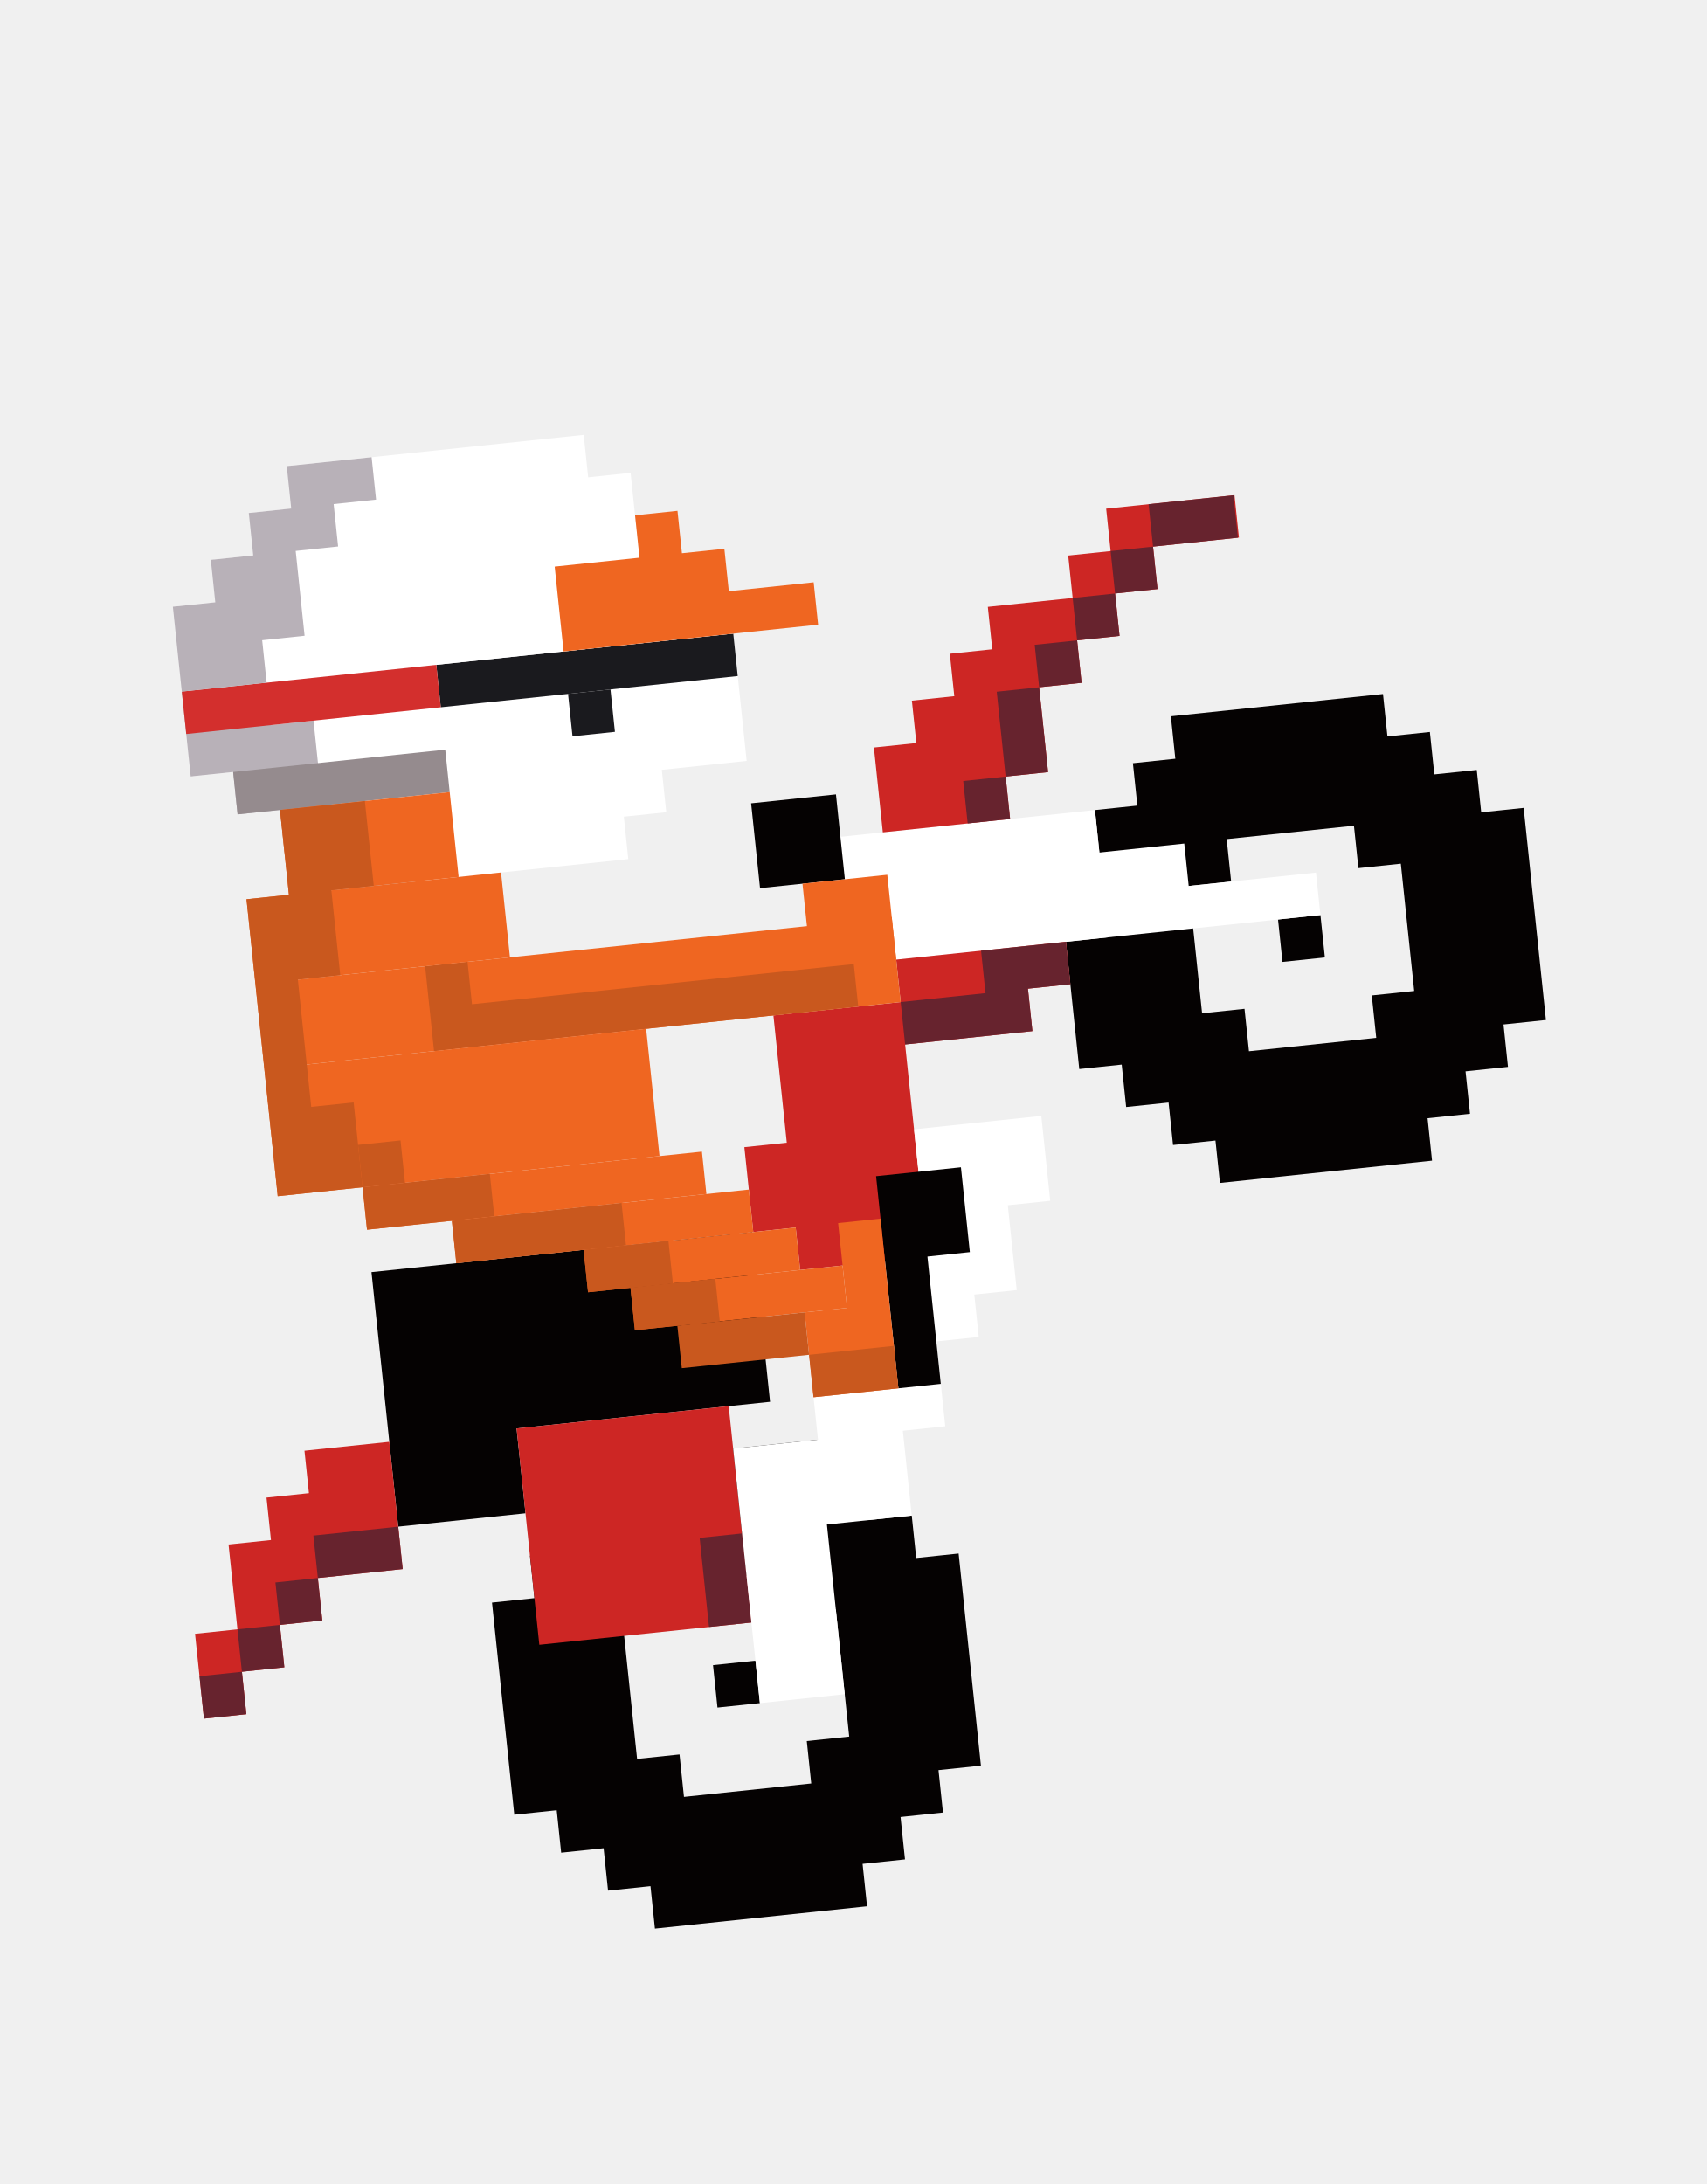
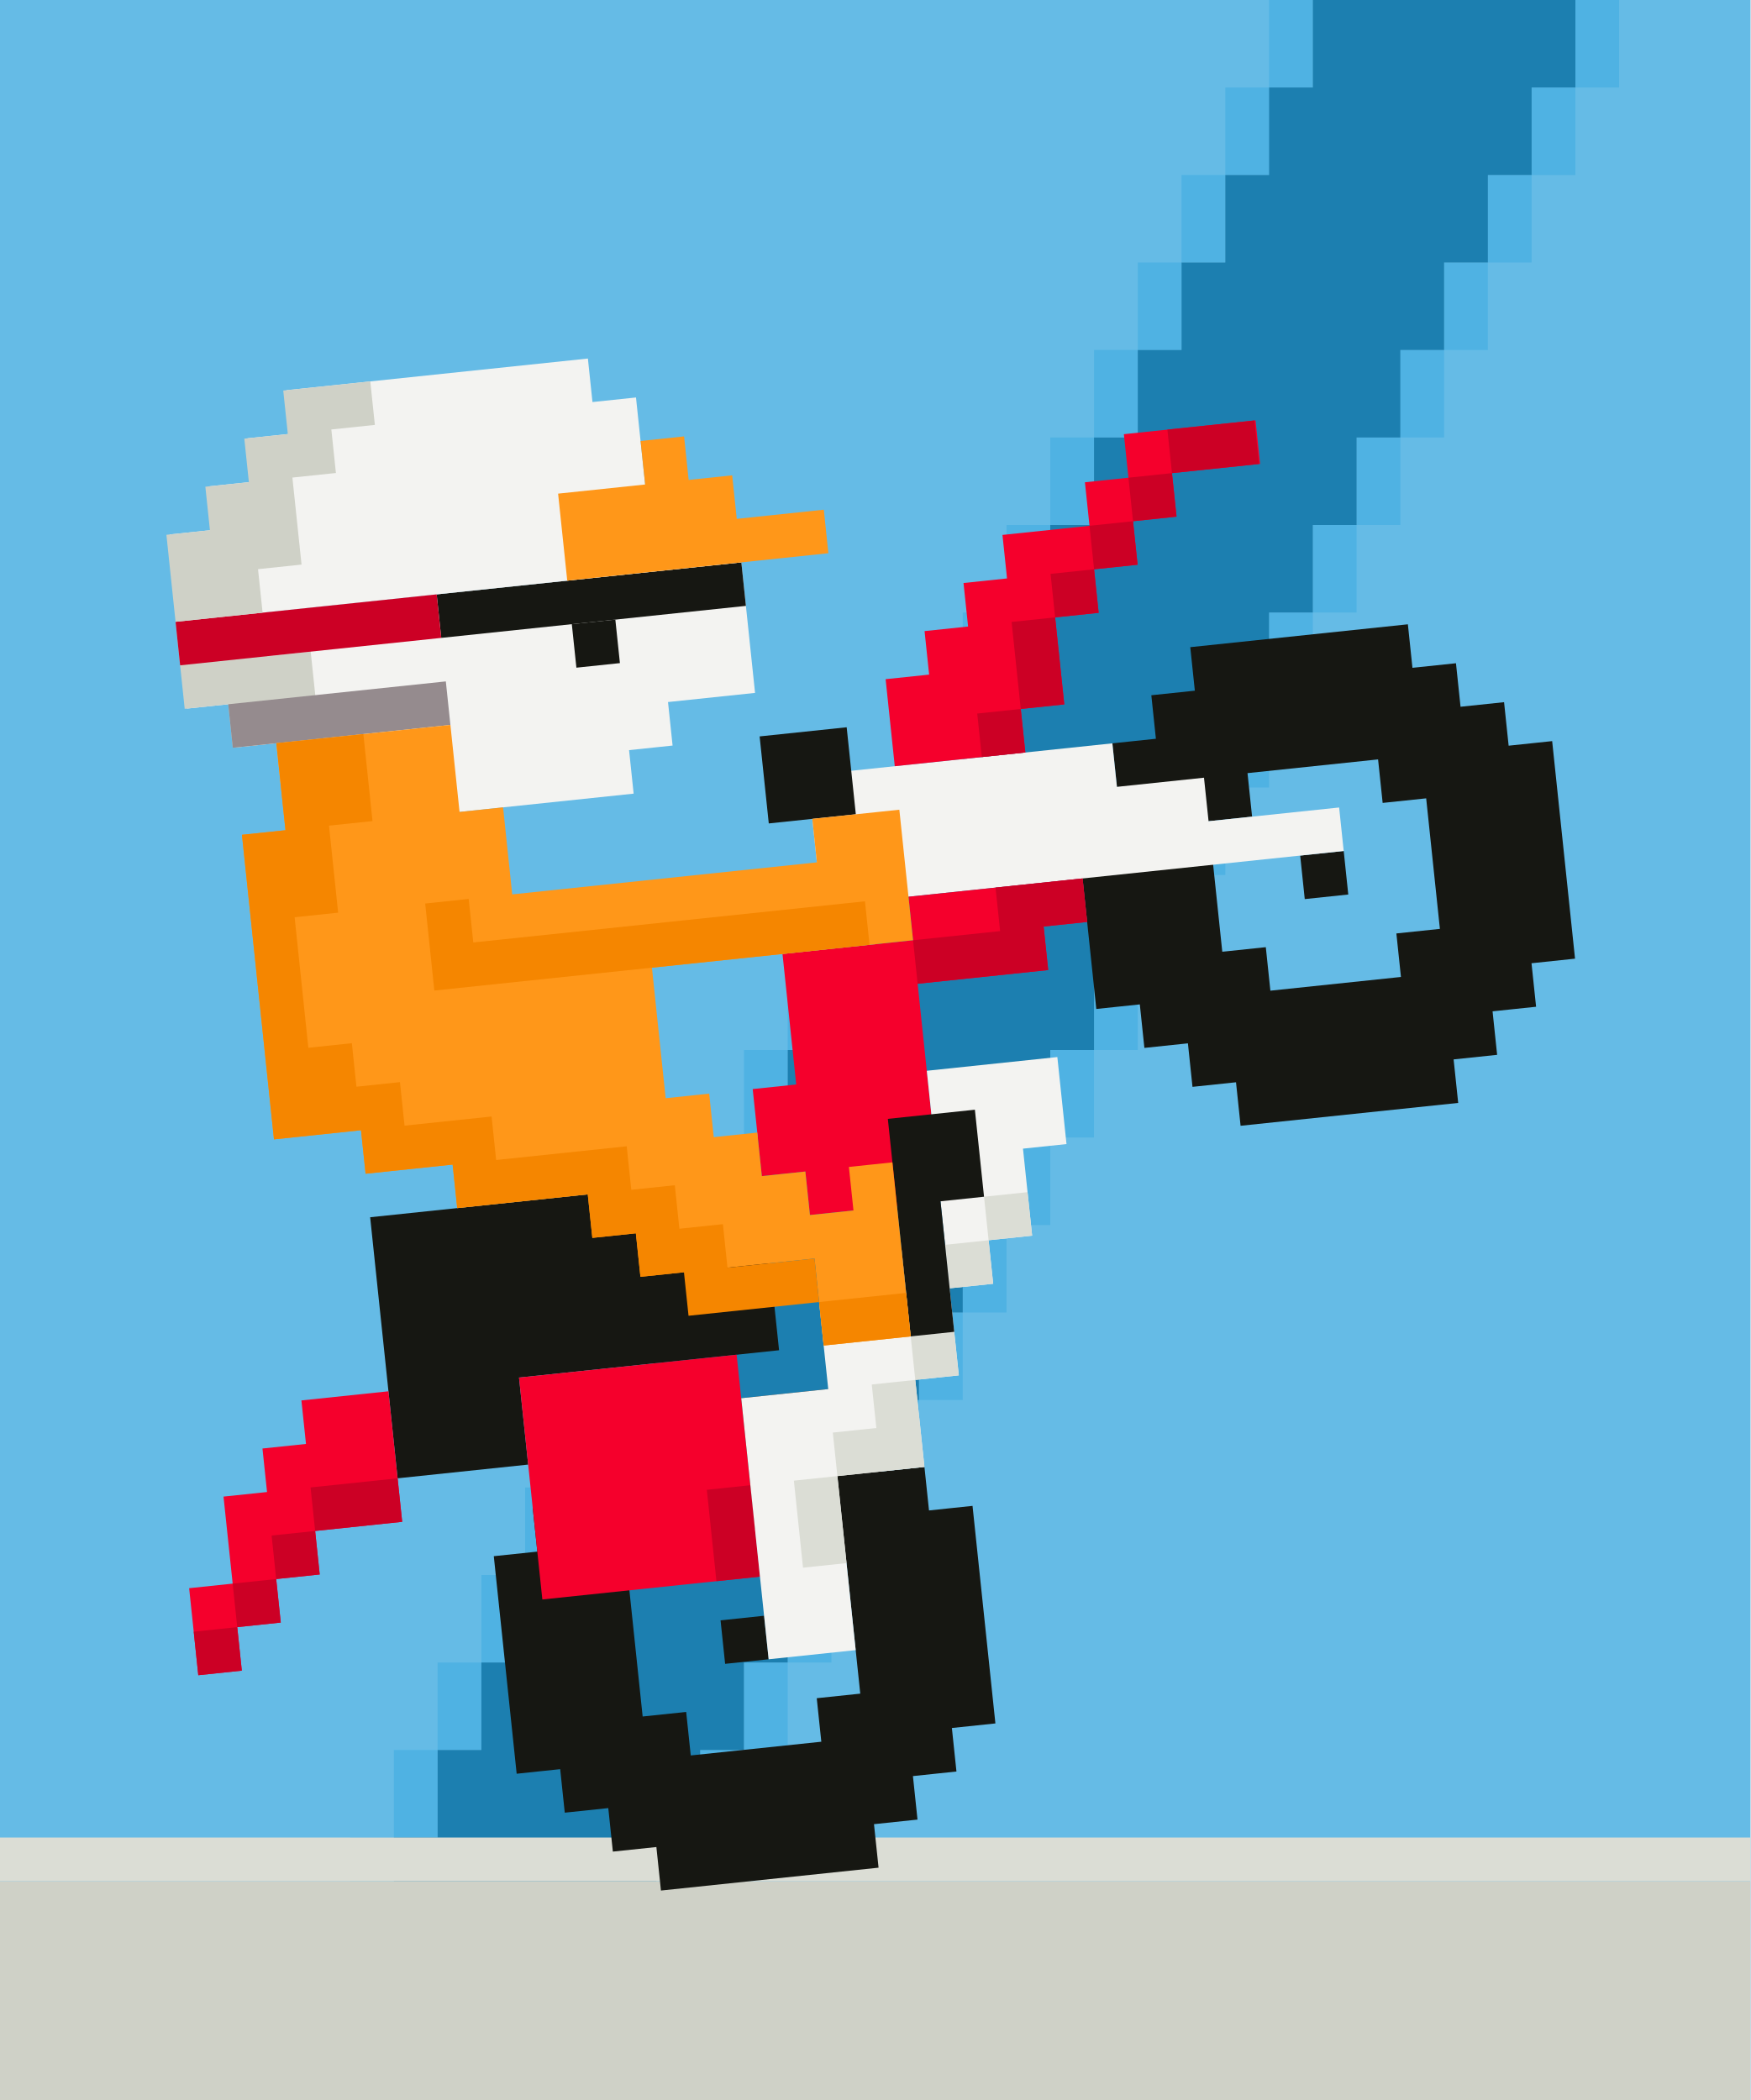
- <svg xmlns="http://www.w3.org/2000/svg" width="800" height="1024" viewBox="0 0 800 1024" fill="none">
-   <g id="svgBike">
-     <g id="tireBack">
-       <path d="M334.312 780.725L354.202 778.634L356.293 798.524L336.402 800.615L334.312 780.725Z" fill="#050202" />
-       <path fill-rule="evenodd" clip-rule="evenodd" d="M284.078 685.454L383.53 675.001L385.621 694.891L405.511 692.801L407.602 712.691L427.492 710.6L429.583 730.491L449.473 728.4L459.926 827.853L440.036 829.943L442.126 849.834L422.236 851.924L424.326 871.815L404.436 873.905L406.526 893.796L307.074 904.248L304.984 884.358L285.093 886.449L283.003 866.558L263.112 868.649L261.022 848.758L241.131 850.849L230.678 751.397L250.569 749.306L248.478 729.416L268.369 727.325L266.278 707.435L286.169 705.344L284.078 685.454ZM298.712 824.687L292.44 765.015L312.331 762.925L310.24 743.034L369.912 736.763L372.002 756.653L391.893 754.562L398.164 814.234L378.274 816.324L380.364 836.215L320.693 842.487L318.602 822.596L298.712 824.687Z" fill="#050202" />
-     </g>
-     <g id="tireFront">
-       <path d="M599.219 431.119L619.11 429.029L621.2 448.919L601.31 451.01L599.219 431.119Z" fill="#050202" />
-       <path fill-rule="evenodd" clip-rule="evenodd" d="M548.985 335.848L648.438 325.395L650.528 345.286L670.419 343.195L672.509 363.086L692.4 360.995L694.49 380.885L714.381 378.795L724.834 478.247L704.943 480.338L707.034 500.228L687.143 502.319L689.234 522.209L669.343 524.3L671.434 544.19L571.982 554.643L569.891 534.752L550.001 536.843L547.91 516.953L528.02 519.043L525.929 499.153L506.039 501.243L495.586 401.791L515.476 399.7L513.386 379.81L533.276 377.719L531.186 357.829L551.076 355.738L548.985 335.848ZM563.619 475.081L557.348 415.41L577.238 413.319L575.148 393.429L634.819 387.157L636.91 407.048L656.8 404.957L663.072 464.628L643.181 466.719L645.272 486.609L585.6 492.881L583.51 472.991L563.619 475.081Z" fill="#050202" />
-     </g>
-     <g id="bikeBack">
-       <path id="Union" d="M352.69 577.691L174.173 596.454L186.716 715.797L246.388 709.525L242.207 669.744L361.052 657.253L352.69 577.691Z" fill="#050202" />
-       <rect id="Rectangle 26" x="242.207" y="669.744" width="100" height="102" transform="rotate(-6 242.207 669.744)" fill="#CD2624" />
-       <rect id="Rectangle 27" x="328.04" y="721.053" width="20" height="42" transform="rotate(-6 328.04 721.053)" fill="#67232E" />
-       <path id="Union_2" d="M436.93 609.058L417.039 611.148L419.13 631.039L379.349 635.22L383.53 675.001L343.749 679.182L356.293 798.525L396.074 794.343L387.711 714.782L427.492 710.6L423.311 670.82L443.202 668.729L436.93 609.058Z" fill="white" />
-       <path id="Union_3" d="M142.754 680.197L182.535 676.016L188.807 735.687L149.026 739.868L151.117 759.759L131.226 761.849L133.317 781.74L113.426 783.83L115.517 803.721L95.626 805.811L91.445 766.031L111.336 763.94L107.155 724.159L127.045 722.069L124.955 702.178L144.845 700.088L142.754 680.197Z" fill="#CD2624" />
-       <path id="Union_4" fill-rule="evenodd" clip-rule="evenodd" d="M146.936 719.978L186.716 715.797L188.807 735.687L149.026 739.868L146.936 719.978ZM131.226 761.849L151.117 759.759L149.026 739.868L129.136 741.959L131.226 761.849ZM113.426 783.83L111.336 763.94L131.226 761.849L133.317 781.74L113.426 783.83ZM113.426 783.83L115.517 803.721L95.626 805.811L93.536 785.921L113.426 783.83Z" fill="#67232E" />
-     </g>
-     <g id="bikeFront">
-       <g id="bikeFront_2">
-         <g id="Group 3">
-           <rect id="Rectangle 46" x="374.153" y="394.444" width="140" height="60" transform="rotate(-6 374.153 394.444)" fill="white" />
-           <path id="Union_5" fill-rule="evenodd" clip-rule="evenodd" d="M555.257 395.519L475.695 403.882L479.877 443.663L499.767 441.572L559.438 435.3L619.11 429.029L617.019 409.138L557.348 415.41L555.257 395.519Z" fill="white" />
+ <svg xmlns="http://www.w3.org/2000/svg" width="800" height="960" viewBox="0 0 800 960" fill="none">
+   <g id="Group 1">
+     <g id="svgBike" clip-path="url(#clip0)">
+       <rect width="800" height="960" fill="#65BBE6" />
+       <g id="background">
+         <path id="Union" d="M620 -40H600V0H580V40H560V80H540V120H520V160H500V200H480V240H460V280H440V320H420V360H400V400H380V440H360V480H340V520H320V560H300V600H280V640H260V680H240V720H220V760H200V800H180V840H160V880H140V920H120V960H140V920H160V880H180V840H200V800H220V760H240V720H260V680H280V640H300V600H320V560H340V520H360V480H380V440H400V400H420V360H440V320H460V280H480V240H500V200H520V160H540V120H560V80H580V40H600V0H620V-40Z" fill="#4FB2E3" />
+         <path id="Union_2" d="M760 -40H740V0H720V40H700V80H680V120H660V160H640V200H620V240H600V280H580V320H560V360H540V400H520V440H500V480H480V520H460V560H440V600H420V640H400V680H380V720H360V760H340V800H320V840H300V880H280V920H260V960H280V920H300V880H320V840H340V800H360V760H380V720H400V680H420V640H440V600H460V560H480V520H500V480H520V440H540V400H560V360H580V320H600V280H620V240H640V200H660V160H680V120H700V80H720V40H740V0H760V-40Z" fill="#4FB2E3" />
+         <path id="Union_3" d="M740 -40H620V0H600V40H580V80H560V120H540V160H520V200H500V240H480V280H460V320H440V360H420V400H400V440H380V480H360V520H340V560H320V600H300V640H280V680H260V720H240V760H220V800H200V840H180V880H160V920H140V960H260V920H280V880H300V840H320V800H340V760H360V720H380V680H400V640H420V600H440V560H460V520H480V480H500V440H520V400H540V360H560V320H580V280H600V240H620V200H640V160H660V120H680V80H700V40H720V0H740V-40Z" fill="#1C7FB0" />
+       </g>
+       <g id="bottom">
+         <rect id="Rectangle 83" y="860" width="800" height="100" fill="#CFD1C7" />
+         <rect id="Rectangle 83_2" y="840" width="800" height="20" fill="#DBDDD5" />
+       </g>
+       <g id="Bike">
+         <g id="tireBack">
+           <path d="M329.312 740.725L349.202 738.634L351.293 758.525L331.402 760.615L329.312 740.725Z" fill="#161712" />
+           <path fill-rule="evenodd" clip-rule="evenodd" d="M279.078 645.454L378.53 635.001L380.621 654.891L400.511 652.801L402.602 672.691L422.492 670.6L424.583 690.491L444.473 688.4L454.926 787.853L435.036 789.943L437.126 809.834L417.236 811.924L419.326 831.815L399.436 833.905L401.527 853.796L302.074 864.248L299.984 844.358L280.093 846.449L278.003 826.558L258.112 828.649L256.022 808.758L236.131 810.849L225.678 711.397L245.569 709.306L243.478 689.416L263.369 687.325L261.278 667.435L281.169 665.344L279.078 645.454ZM293.712 784.687L287.44 725.015L307.331 722.925L305.24 703.034L364.912 696.763L367.002 716.653L386.893 714.563L393.164 774.234L373.274 776.324L375.364 796.215L315.693 802.487L313.602 782.596L293.712 784.687Z" fill="#161712" />
        </g>
-         <rect id="Rectangle 49" x="352.172" y="376.644" width="40" height="40" transform="rotate(-6 352.172 376.644)" fill="#050202" />
-         <path id="Union_6" d="M578.811 232.162L518.642 238.486L520.733 258.377L500.842 260.467L502.933 280.358L463.152 284.539L465.243 304.429L445.352 306.52L447.443 326.41L427.552 328.501L429.643 348.391L409.752 350.482L413.934 390.263L473.605 383.991L471.514 364.101L491.405 362.01L487.224 322.229L507.114 320.139L505.023 300.248L524.914 298.158L522.823 278.267L542.714 276.177L540.623 256.286L580.901 252.053L578.811 232.162Z" fill="#CD2624" />
-         <path id="Union_7" d="M420.205 449.934L499.767 441.572L501.858 461.462L481.967 463.553L484.058 483.443L424.386 489.715L434.839 589.167L375.168 595.439L373.077 575.549L353.187 577.639L349.006 537.858L368.896 535.768L362.625 476.096L422.296 469.825L420.205 449.934Z" fill="#CD2624" />
-       </g>
-       <path id="Union_8" d="M488.239 523.224L428.568 529.496L439.02 628.948L458.911 626.858L456.82 606.967L476.711 604.877L472.53 565.096L492.42 563.005L488.239 523.224Z" fill="white" />
-       <path id="Union_9" d="M499.767 441.572L459.986 445.753L462.077 465.644L422.296 469.825L424.386 489.715L484.058 483.443L481.967 463.553L501.858 461.462L499.767 441.572Z" fill="#67232E" />
-       <path id="Union_10" d="M578.314 232.215L538.533 236.396L540.623 256.286L520.733 258.377L522.823 278.267L502.933 280.358L505.023 300.248L485.133 302.339L487.224 322.229L467.333 324.32L471.514 364.101L451.624 366.191L453.714 386.082L473.605 383.991L471.514 364.101L491.405 362.01L487.224 322.229L507.114 320.139L505.023 300.248L524.914 298.158L522.823 278.267L542.714 276.177L540.623 256.286L580.404 252.105L578.314 232.215Z" fill="#67232E" />
-     </g>
-     <g id="driverHead">
-       <path id="Subtract" d="M86.228 324.155L90.409 363.936L110.3 361.846L112.39 381.736L132.281 379.645L134.371 399.536L154.262 397.445L156.352 417.336L294.591 402.806L292.5 382.916L312.391 380.825L310.3 360.935L350.081 356.754L343.809 297.082L86.228 324.155Z" fill="white" />
-       <rect id="Rectangle 7" x="266.338" y="325.335" width="20" height="20" transform="rotate(-6 266.338 325.335)" fill="#1A1A1E" />
-       <path id="Subtract_2" d="M85.234 324.26L89.415 364.041L109.305 361.95L111.396 381.841L131.286 379.75L133.377 399.64L153.267 397.55L155.358 417.44L195.139 413.259L193.048 393.369L173.158 395.459L171.067 375.569L151.177 377.659L146.996 337.879L127.105 339.969L125.015 320.079L85.234 324.26Z" fill="#B8B1B8" />
-     </g>
-     <g id="driverBody">
-       <rect id="Rectangle 10" x="109.305" y="361.95" width="100" height="20" transform="rotate(-6 109.305 361.95)" fill="#958B8E" />
-       <rect id="Rectangle 20" x="376.243" y="414.334" width="40" height="40" transform="rotate(-6 376.243 414.334)" fill="#EF6621" />
-       <path id="Union_11" d="M410.768 551.477L421.221 650.929L441.111 648.839L434.839 589.167L454.73 587.077L450.549 547.296L410.768 551.477Z" fill="#050202" />
-       <g id="pilotBody">
-         <rect id="Rectangle 13" x="119.758" y="461.402" width="300" height="40" transform="rotate(-6 119.758 461.402)" fill="#EF6621" />
-         <path id="Union_12" d="M219.21 450.949L199.32 453.04L203.501 492.821L402.405 471.915L400.315 452.025L221.301 470.84L219.21 450.949Z" fill="#C9581E" />
-         <rect id="Rectangle 11" x="131.286" y="379.75" width="80" height="40" transform="rotate(-6 131.286 379.75)" fill="#EF6621" />
-         <rect id="Rectangle 12" x="115.577" y="421.621" width="120" height="40" transform="rotate(-6 115.577 421.621)" fill="#EF6621" />
-         <rect id="Rectangle 14" x="123.939" y="501.183" width="180" height="60" transform="rotate(-6 123.939 501.183)" fill="#EF6621" />
-         <rect id="Rectangle 21" x="169.992" y="556.673" width="160" height="20" transform="rotate(-6 169.992 556.673)" fill="#EF6621" />
-         <rect id="Rectangle 50" x="169.992" y="556.673" width="60" height="20" transform="rotate(-6 169.992 556.673)" fill="#C9581E" />
-         <rect id="Rectangle 52" x="167.901" y="536.783" width="20" height="20" transform="rotate(-6 167.901 536.783)" fill="#C9581E" />
-         <rect id="Rectangle 22" x="211.863" y="572.383" width="140" height="20" transform="rotate(-6 211.863 572.383)" fill="#EF6621" />
-         <rect id="Rectangle 51" x="211.863" y="572.383" width="80" height="20" transform="rotate(-6 211.863 572.383)" fill="#C9581E" />
-         <rect id="Rectangle 23" x="273.625" y="586.001" width="100" height="20" transform="rotate(-6 273.625 586.001)" fill="#EF6621" />
-         <rect id="Rectangle 24" x="295.606" y="603.801" width="100" height="20" transform="rotate(-6 295.606 603.801)" fill="#EF6621" />
-         <path id="Union_13" d="M171.067 375.569L131.286 379.75L135.467 419.531L115.577 421.621L130.211 560.855L169.992 556.673L165.811 516.892L145.92 518.983L139.649 459.312L159.539 457.221L155.358 417.44L175.248 415.35L171.067 375.569Z" fill="#C9581E" />
-         <path id="Union_14" d="M412.858 571.367L392.968 573.458L397.149 613.239L377.259 615.329L381.44 655.11L421.221 650.929L412.858 571.367Z" fill="#EF6621" />
-         <rect id="Rectangle 53" x="273.625" y="586.001" width="40" height="20" transform="rotate(-6 273.625 586.001)" fill="#C9581E" />
-         <rect id="Rectangle 54" x="295.606" y="603.801" width="40" height="20" transform="rotate(-6 295.606 603.801)" fill="#C9581E" />
-         <rect id="Rectangle 55" x="317.587" y="621.601" width="60" height="20" transform="rotate(-6 317.587 621.601)" fill="#C9581E" />
-         <rect id="Rectangle 56" x="379.349" y="635.22" width="40" height="20" transform="rotate(-6 379.349 635.22)" fill="#C9581E" />
+         <g id="tireFront">
+           <path d="M594.219 391.119L614.11 389.028L616.2 408.919L596.31 411.01L594.219 391.119Z" fill="#161712" />
+           <path fill-rule="evenodd" clip-rule="evenodd" d="M543.986 295.848L643.438 285.395L645.528 305.286L665.419 303.195L667.509 323.085L687.4 320.995L689.49 340.885L709.381 338.795L719.834 438.247L699.943 440.338L702.034 460.228L682.143 462.319L684.234 482.209L664.343 484.3L666.434 504.19L566.982 514.643L564.891 494.752L545.001 496.843L542.91 476.953L523.02 479.043L520.929 459.153L501.039 461.243L490.586 361.791L510.476 359.7L508.386 339.81L528.276 337.719L526.186 317.829L546.076 315.738L543.986 295.848ZM558.619 435.081L552.348 375.41L572.238 373.319L570.148 353.429L629.819 347.157L631.91 367.047L651.8 364.957L658.072 424.628L638.181 426.719L640.272 446.609L580.601 452.881L578.51 432.991L558.619 435.081Z" fill="#161712" />
+         </g>
+         <g id="bikeBack">
+           <path id="Union_4" d="M347.69 537.691L169.173 556.454L181.716 675.797L241.388 669.525L237.207 629.744L356.052 617.253L347.69 537.691Z" fill="#161712" />
+           <rect id="Rectangle 26" x="237.207" y="629.744" width="100" height="102" transform="rotate(-6 237.207 629.744)" fill="#F5002C" />
+           <rect id="Rectangle 27" x="323.04" y="681.053" width="20" height="42" transform="rotate(-6 323.04 681.053)" fill="#CC0025" />
+           <path id="Union_5" d="M431.93 569.058L412.039 571.148L414.13 591.039L374.349 595.22L378.53 635.001L338.749 639.182L351.293 758.525L391.074 754.343L382.711 674.782L422.492 670.6L418.311 630.82L438.202 628.729L431.93 569.058Z" fill="#F3F3F1" />
+           <path id="Union_6" d="M137.754 640.197L177.535 636.016L183.807 695.687L144.026 699.868L146.117 719.759L126.226 721.849L128.317 741.74L108.426 743.83L110.517 763.721L90.626 765.811L86.445 726.031L106.336 723.94L102.155 684.159L122.045 682.069L119.955 662.178L139.845 660.088L137.754 640.197Z" fill="#F5002C" />
+           <g id="Union_7">
+             <path d="M141.936 679.978L181.716 675.797L183.807 695.687L144.026 699.868L141.936 679.978Z" fill="#CC0025" />
+             <path d="M126.226 721.849L146.117 719.759L144.026 699.868L124.136 701.959L126.226 721.849Z" fill="#CC0025" />
+             <path d="M108.426 743.83L106.336 723.94L126.226 721.849L128.317 741.74L108.426 743.83Z" fill="#CC0025" />
+             <path d="M108.426 743.83L110.517 763.721L90.626 765.811L88.536 745.921L108.426 743.83Z" fill="#CC0025" />
+           </g>
+           <path id="Union_8" d="M436.111 608.839L416.221 610.929L418.311 630.82L398.421 632.91L400.511 652.801L380.621 654.891L382.711 674.782L362.821 676.872L367.002 716.653L386.893 714.562L382.711 674.782L422.492 670.6L418.311 630.82L438.202 628.729L436.111 608.839Z" fill="#DBDDD5" />
+         </g>
+         <g id="bikeFront">
+           <g id="bikeFront_2">
+             <path id="Union_9" d="M508.386 339.81L369.153 354.444L375.424 414.115L614.11 389.028L612.019 369.138L552.348 375.41L550.257 355.519L510.476 359.7L508.386 339.81Z" fill="#F3F3F1" />
+             <rect id="Rectangle 49" x="347.172" y="336.644" width="40" height="40" transform="rotate(-6 347.172 336.644)" fill="#161712" />
+             <path id="Union_10" d="M573.811 192.162L513.642 198.486L515.733 218.377L495.842 220.467L497.933 240.358L458.152 244.539L460.243 264.429L440.352 266.52L442.443 286.41L422.552 288.501L424.643 308.391L404.752 310.482L408.934 350.263L468.605 343.991L466.514 324.101L486.405 322.01L482.224 282.229L502.114 280.139L500.024 260.248L519.914 258.158L517.823 238.267L537.714 236.177L535.623 216.286L575.901 212.053L573.811 192.162Z" fill="#F5002C" />
+             <path id="Union_11" d="M415.205 409.934L494.767 401.572L496.858 421.462L476.967 423.553L479.058 443.443L419.386 449.715L429.839 549.167L370.168 555.439L368.077 535.549L348.187 537.639L344.006 497.858L363.896 495.768L357.625 436.096L417.296 429.825L415.205 409.934Z" fill="#F5002C" />
+           </g>
+           <path id="Union_12" d="M483.239 483.224L423.568 489.496L434.02 588.948L453.911 586.858L451.82 566.967L471.711 564.877L467.53 525.096L487.42 523.005L483.239 483.224Z" fill="#F3F3F1" />
+           <path id="Union_13" d="M494.767 401.572L454.986 405.753L457.077 425.643L417.296 429.825L419.386 449.715L479.058 443.443L476.967 423.553L496.858 421.462L494.767 401.572Z" fill="#CC0025" />
+           <path id="Union_14" d="M573.314 192.215L533.533 196.396L535.623 216.286L515.733 218.377L517.823 238.267L497.933 240.358L500.023 260.248L480.133 262.339L482.224 282.229L462.333 284.32L466.514 324.101L446.624 326.191L448.714 346.082L468.605 343.991L466.514 324.101L486.405 322.01L482.224 282.229L502.114 280.139L500.023 260.248L519.914 258.158L517.823 238.267L537.714 236.177L535.623 216.286L575.404 212.105L573.314 192.215Z" fill="#CC0025" />
+           <path id="Union_15" d="M469.62 544.986L449.73 547.077L451.82 566.967L431.93 569.058L434.02 588.948L453.911 586.858L451.82 566.967L471.711 564.877L469.62 544.986Z" fill="#DBDDD5" />
+         </g>
+         <g id="driverHead">
+           <path id="Subtract" d="M81.228 284.155L85.409 323.936L105.3 321.846L107.39 341.736L127.281 339.645L129.371 359.536L149.262 357.445L151.352 377.336L289.591 362.806L287.5 342.916L307.391 340.825L305.3 320.935L345.081 316.754L338.809 257.082L81.228 284.155Z" fill="#F3F3F1" />
+           <rect id="Rectangle 7" x="261.338" y="285.335" width="20" height="20" transform="rotate(-6 261.338 285.335)" fill="#161712" />
+           <path id="Subtract_2" d="M80.234 284.26L84.415 324.041L104.305 321.95L106.396 341.841L126.286 339.75L128.377 359.64L148.267 357.55L150.358 377.44L190.139 373.259L188.048 353.369L168.158 355.459L166.067 335.569L146.177 337.659L141.996 297.879L122.105 299.969L120.015 280.079L80.234 284.26Z" fill="#CFD1C7" />
+         </g>
+         <g id="driverBody">
+           <rect id="top" x="104.305" y="321.95" width="100" height="20" transform="rotate(-6 104.305 321.95)" fill="#958B8E" />
+           <path id="Union_16" d="M405.768 511.477L416.221 610.929L436.111 608.839L429.839 549.167L449.73 547.077L445.549 507.296L405.768 511.477Z" fill="#161712" />
+           <g id="pilotBody">
+             <path id="body" d="M126.286 339.75L205.848 331.388L210.029 371.169L229.92 369.078L234.101 408.859L373.334 394.225L371.243 374.334L411.024 370.153L417.296 429.825L297.953 442.368L304.225 502.039L324.115 499.949L326.206 519.839L346.096 517.749L348.187 537.639L368.077 535.549L370.168 555.439L390.058 553.348L387.968 533.458L407.858 531.367L416.221 610.929L376.44 615.11L372.259 575.329L292.697 583.692L290.606 563.801L270.716 565.892L268.625 546.001L208.954 552.273L206.863 532.383L167.082 536.564L164.992 516.673L125.211 520.854L110.577 381.621L130.467 379.531L126.286 339.75Z" fill="#FF9719" />
+             <g id="shadow">
+               <path d="M126.286 339.75L166.067 335.569L170.248 375.35L150.358 377.44L154.539 417.221L134.649 419.312L140.92 478.983L160.811 476.892L162.901 496.783L182.792 494.692L184.882 514.583L224.663 510.402L226.754 530.292L286.425 524.02L288.516 543.911L308.406 541.82L310.497 561.711L330.387 559.62L332.478 579.511L372.259 575.329L374.349 595.22L314.678 601.492L312.587 581.601L292.697 583.692L290.606 563.801L270.716 565.892L268.625 546.001L208.954 552.273L206.863 532.383L167.082 536.564L164.992 516.673L125.211 520.854L110.577 381.621L130.467 379.531L126.286 339.75Z" fill="#F58600" />
+               <path d="M374.349 595.22L376.44 615.11L416.221 610.929L414.13 591.039L374.349 595.22Z" fill="#F58600" />
+               <path d="M214.21 410.949L194.32 413.04L198.501 452.821L397.405 431.915L395.315 412.025L216.301 430.84L214.21 410.949Z" fill="#F58600" />
+             </g>
+           </g>
+         </g>
+         <g id="driverHelmet">
+           <rect id="Rectangle 8" x="199.576" y="271.716" width="140" height="20" transform="rotate(-6 199.576 271.716)" fill="#161712" />
+           <path id="Union_17" d="M268.685 163.902L130.944 178.379L133.035 198.27L113.144 200.36L115.235 220.251L95.344 222.341L97.435 242.232L77.544 244.322L81.725 284.103L338.809 257.082L336.719 237.192L296.938 241.373L290.666 181.702L270.776 183.792L268.685 163.902Z" fill="#F3F3F1" />
+           <rect id="Rectangle 9" x="80.234" y="284.26" width="120" height="20" transform="rotate(-6 80.2337 284.26)" fill="#CC0025" />
+           <path id="Union_18" d="M292.757 201.592L312.647 199.502L314.738 219.392L334.628 217.302L336.719 237.192L376.5 233.011L378.59 252.901L259.248 265.445L255.067 225.664L294.847 221.483L292.757 201.592Z" fill="#FF9719" />
+           <path id="shadow_2" d="M169.233 174.355L129.452 178.536L131.543 198.426L111.652 200.517L113.743 220.407L93.853 222.498L95.943 242.388L76.053 244.479L80.234 284.26L120.015 280.079L117.924 260.188L137.814 258.098L133.633 218.317L153.524 216.226L151.433 196.336L171.324 194.245L169.233 174.355Z" fill="#CFD1C7" />
+         </g>
      </g>
    </g>
-     <g id="driverHelmet">
-       <g id="Group 2">
-         <rect id="Rectangle 8" x="204.576" y="311.716" width="140" height="20" transform="rotate(-6 204.576 311.716)" fill="#1A1A1E" />
-         <g id="Group 1">
-           <path id="Union_15" d="M273.685 203.902L135.944 218.379L138.035 238.27L118.144 240.36L120.235 260.251L100.344 262.341L102.435 282.232L82.544 284.322L86.725 324.103L343.809 297.082L341.719 277.192L301.938 281.373L295.666 221.702L275.776 223.792L273.685 203.902Z" fill="white" />
-           <rect id="Rectangle 9" x="85.234" y="324.26" width="120" height="20" transform="rotate(-6 85.2337 324.26)" fill="#D32F2D" />
-           <path id="Union_16" d="M297.757 241.592L317.647 239.502L319.738 259.392L339.628 257.302L341.719 277.192L381.5 273.011L383.59 292.901L264.248 305.445L260.067 265.664L299.847 261.483L297.757 241.592Z" fill="#EF6621" />
-         </g>
-       </g>
-       <path id="Subtract_3" d="M174.233 214.355L134.452 218.536L136.543 238.426L116.652 240.517L118.743 260.407L98.853 262.498L100.943 282.388L81.053 284.479L85.234 324.26L125.015 320.079L122.924 300.188L142.814 298.098L138.633 258.317L158.524 256.226L156.433 236.336L176.324 234.245L174.233 214.355Z" fill="#B8B1B8" />
-     </g>
  </g>
+   <defs>
+     <clipPath id="clip0">
+       <rect width="800" height="960" fill="white" />
+     </clipPath>
+   </defs>
</svg>
